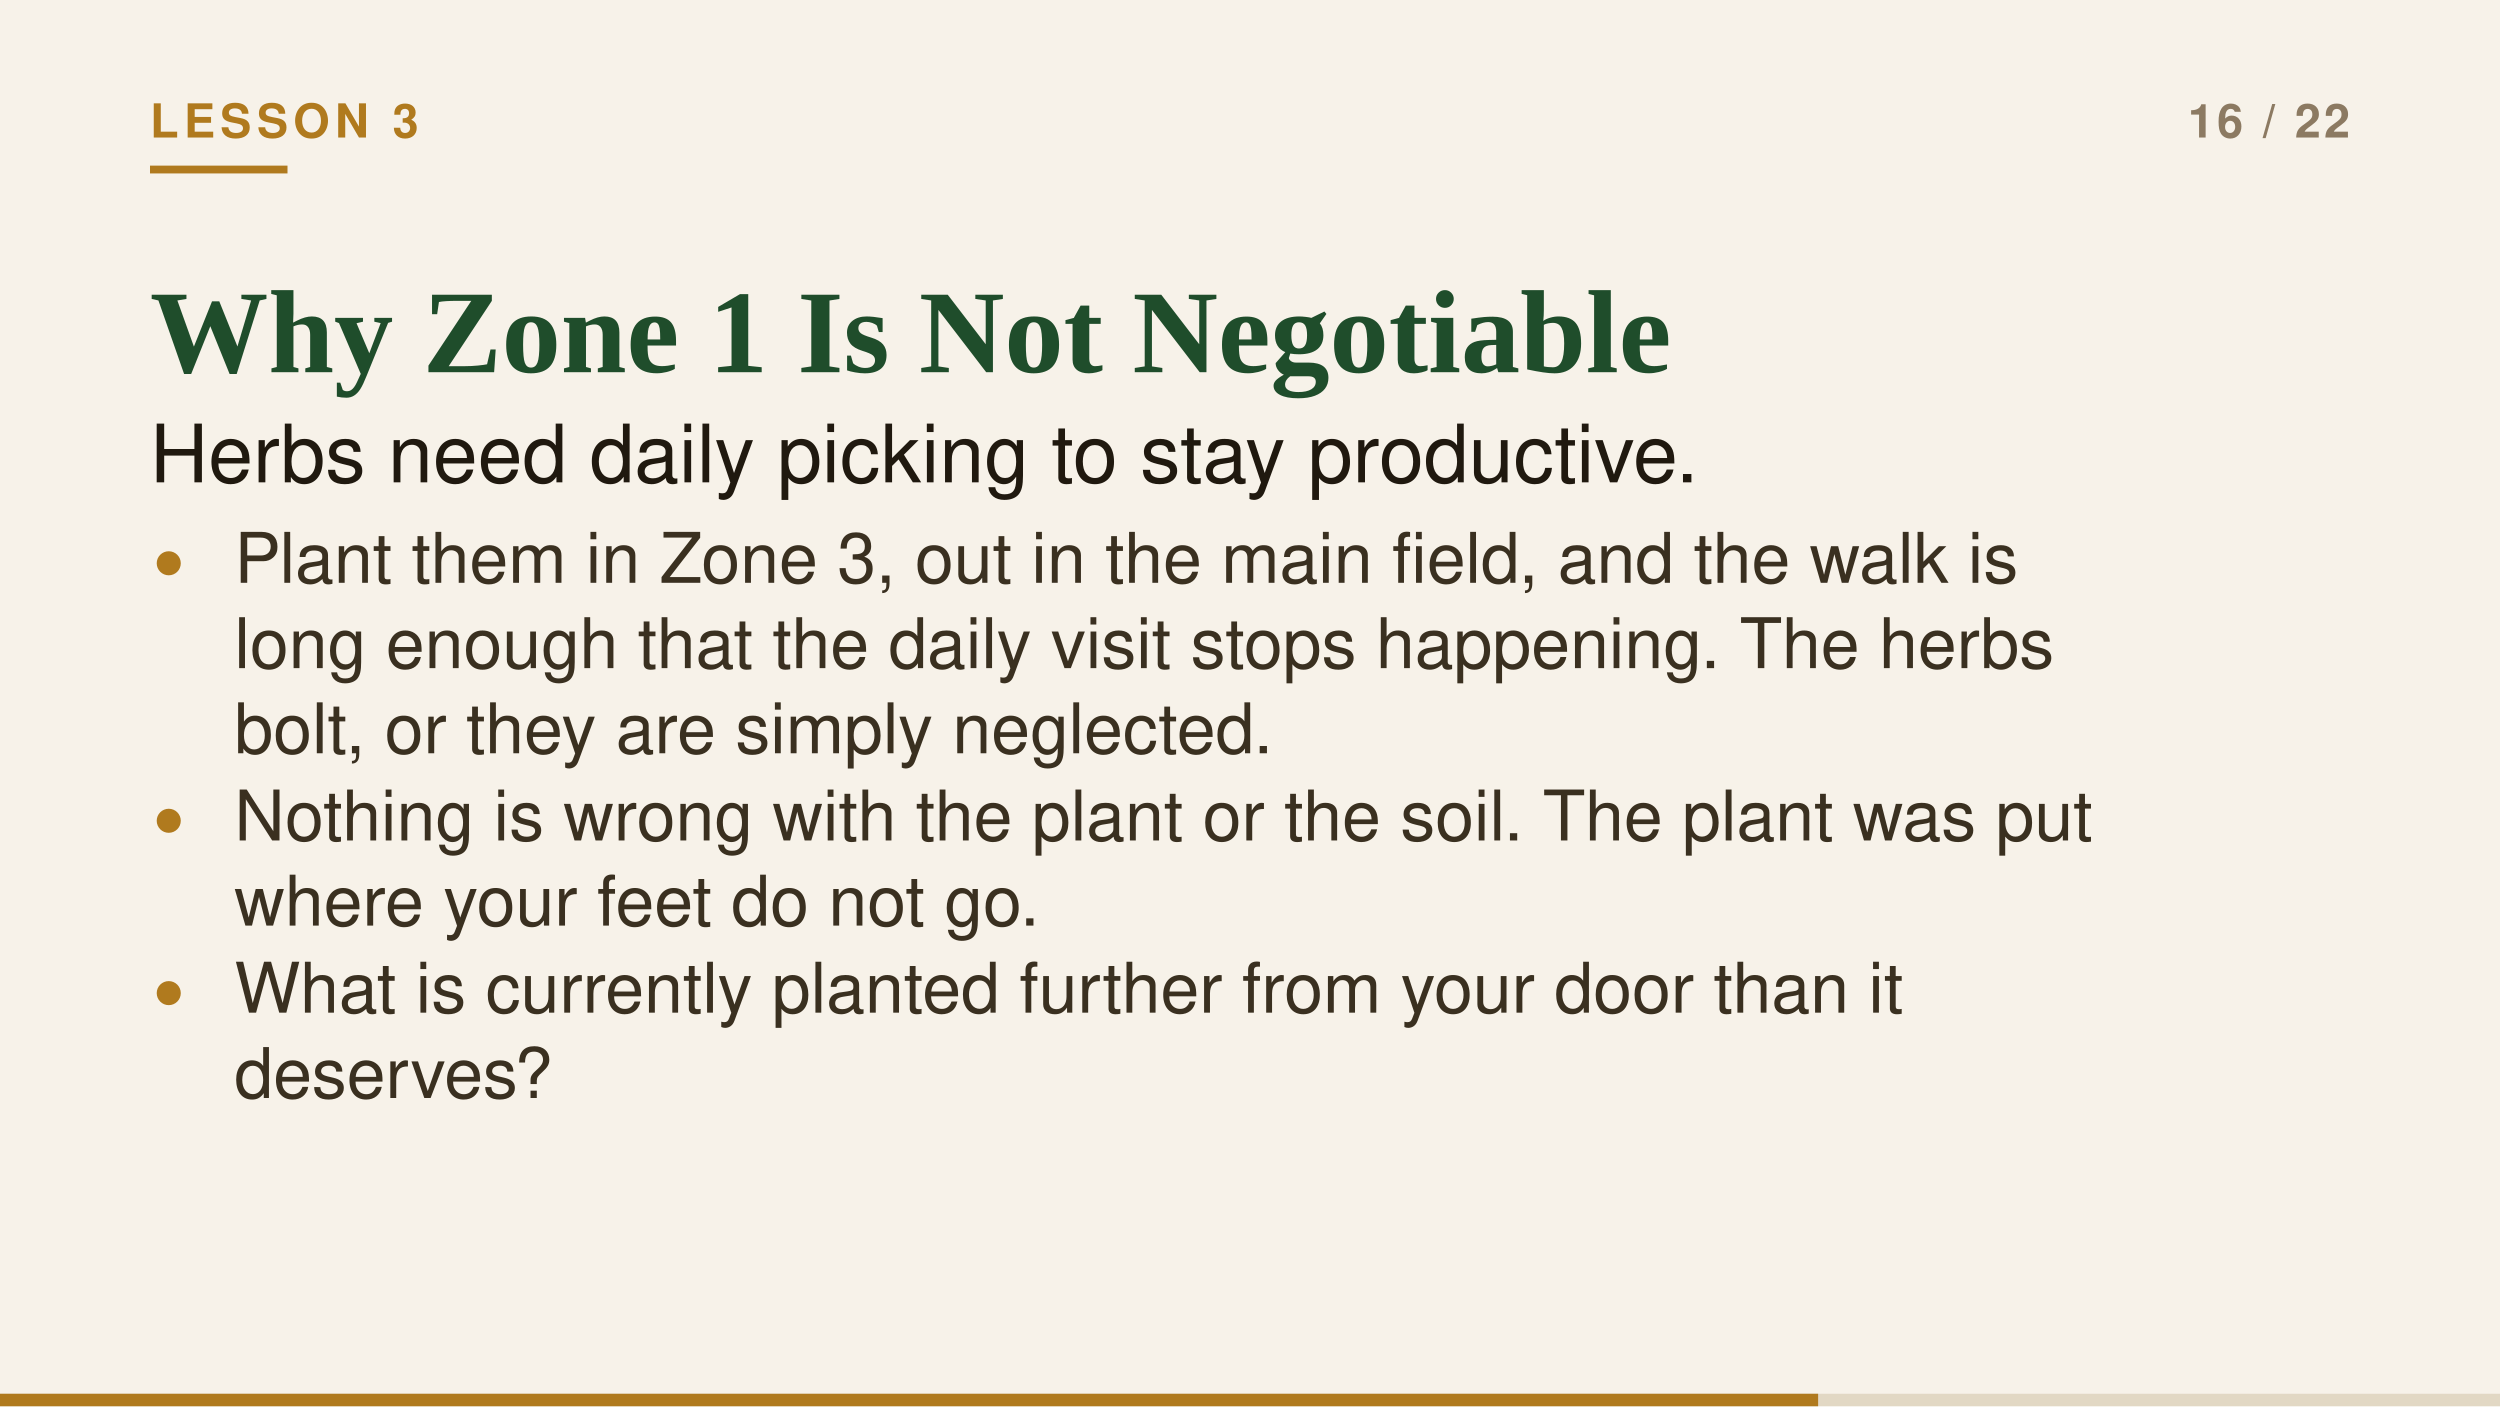
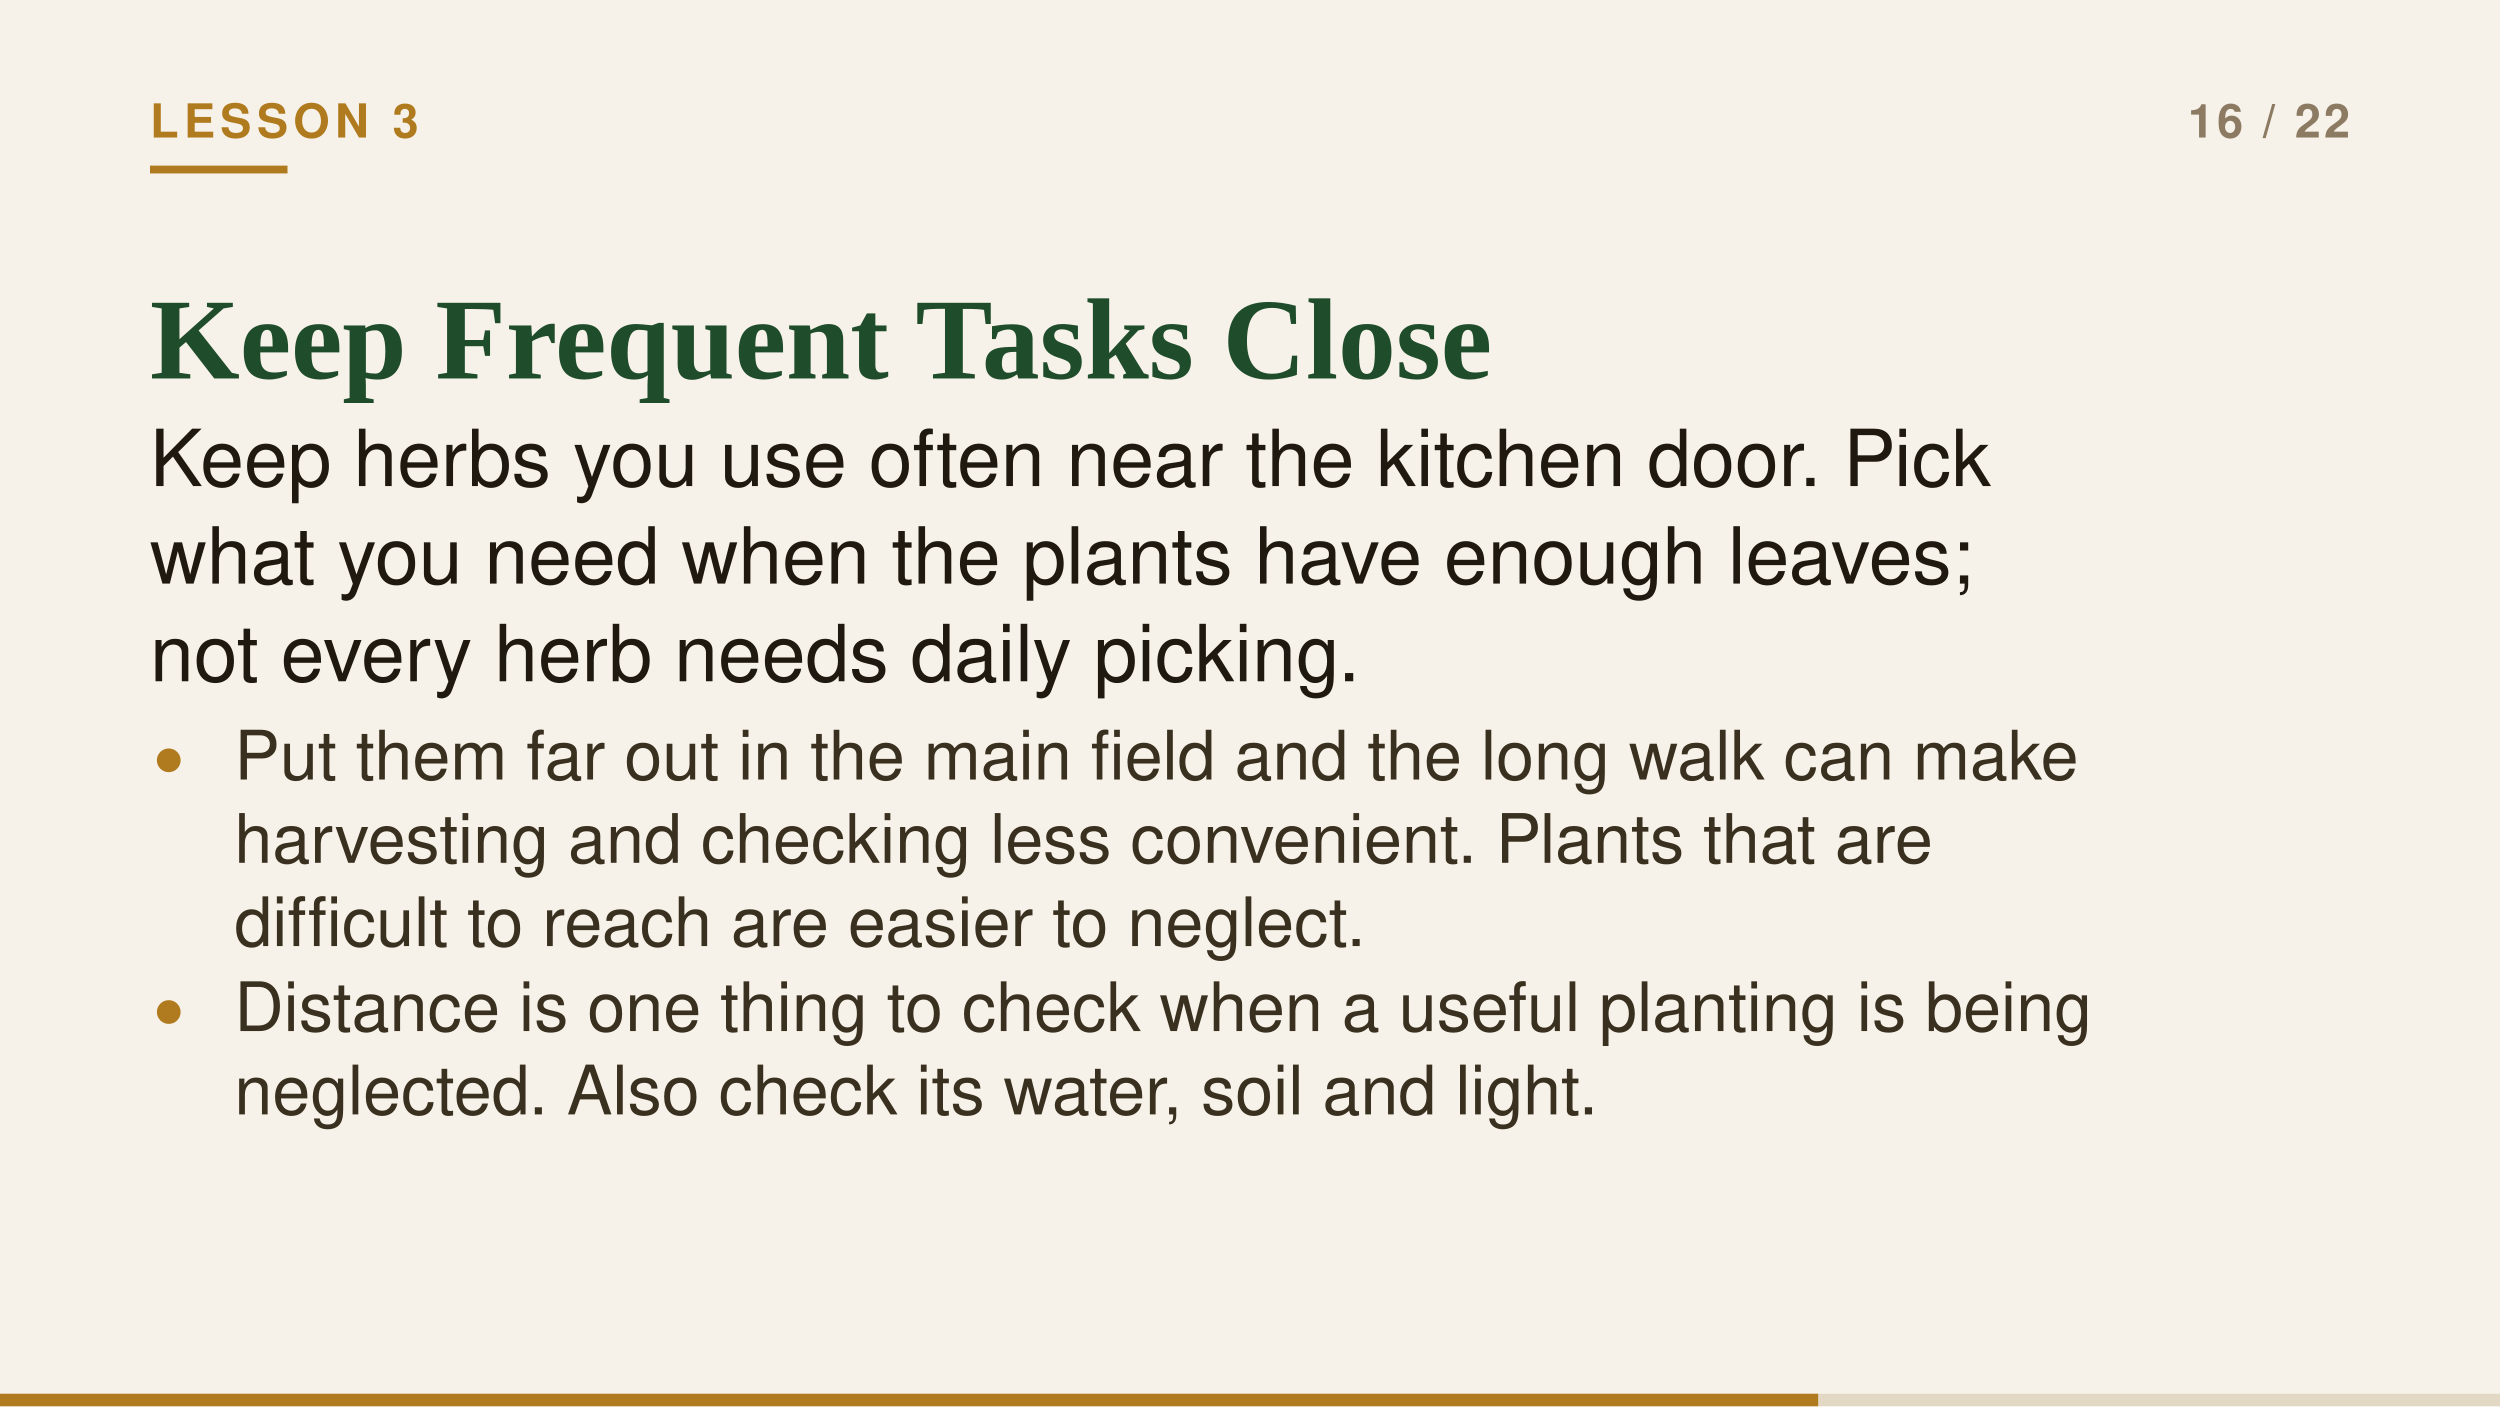
<svg xmlns="http://www.w3.org/2000/svg" viewBox="0 0 1600 900" width="1600" height="900">
  <style>.eye{font:700 30px 'Helvetica Neue',Helvetica,Arial,'Liberation Sans',sans-serif;letter-spacing:3.4px}.num{text-anchor:end;letter-spacing:2px}.hero{font:700 132px Georgia,'Iowan Old Style','Times New Roman',serif}.tag{font:italic 400 58px Georgia,'Iowan Old Style','Times New Roman',serif}.title{font-family:Georgia,'Iowan Old Style','Times New Roman',serif;font-weight:700}.lead{font-family:'Helvetica Neue',Helvetica,Arial,'Liberation Sans',sans-serif;font-weight:400}.point{font-family:'Helvetica Neue',Helvetica,Arial,'Liberation Sans',sans-serif;font-weight:400}.q{font:italic 400 46px Georgia,'Iowan Old Style','Times New Roman',serif}</style>
  <rect width="1600" height="900" fill="#F7F2E9" />
  <text class="eye" font-size="30" x="96" y="88" fill="#B07A1E">LESSON 3</text>
  <text class="eye num" x="1504" y="88" fill="#8C7A62">16 / 22</text>
  <rect x="96" y="106" width="88" height="5" fill="#B07A1E" />
-   <text class="title" font-size="75.7" fill="#1F4D2B">
-     <tspan x="96" y="238.2">Why Zone 1 Is Not Negotiable</tspan>
+   <text class="title" font-size="73.9" fill="#1F4D2B">
+     <tspan x="96" y="242.2">Keep Frequent Tasks Close</tspan>
  </text>
-   <text class="lead" font-size="51.6" fill="#20190F">
-     <tspan x="96" y="308.7">Herbs need daily picking to stay productive.</tspan>
+   <text class="lead" font-size="50.4" fill="#20190F">
+     <tspan x="96" y="311.1">Keep herbs you use often near the kitchen door. Pick</tspan>
+     <tspan x="96" y="373.5">what you need when the plants have enough leaves;</tspan>
+     <tspan x="96" y="436">not every herb needs daily picking.</tspan>
  </text>
-   <circle cx="108" cy="360.5" r="7.7" fill="#B07A1E" />
-   <text class="point" font-size="44.7" fill="#3A3020">
-     <tspan x="150" y="373">Plant them in Zone 3, out in the main field, and the walk is</tspan>
-     <tspan x="150" y="427.6">long enough that the daily visit stops happening. The herbs</tspan>
-     <tspan x="150" y="482.1">bolt, or they are simply neglected.</tspan>
+   <circle cx="108" cy="486.6" r="7.6" fill="#B07A1E" />
+   <text class="point" font-size="43.7" fill="#3A3020">
+     <tspan x="150" y="498.9">Put them far out in the main field and the long walk can make</tspan>
+     <tspan x="150" y="552.2">harvesting and checking less convenient. Plants that are</tspan>
+     <tspan x="150" y="605.5">difficult to reach are easier to neglect.</tspan>
  </text>
-   <circle cx="108" cy="525.3" r="7.7" fill="#B07A1E" />
-   <text class="point" font-size="44.7" fill="#3A3020">
-     <tspan x="150" y="537.9">Nothing is wrong with the plant or the soil. The plant was put</tspan>
-     <tspan x="150" y="592.4">where your feet do not go.</tspan>
-   </text>
-   <circle cx="108" cy="635.6" r="7.7" fill="#B07A1E" />
-   <text class="point" font-size="44.7" fill="#3A3020">
-     <tspan x="150" y="648.1">What is currently planted further from your door than it</tspan>
-     <tspan x="150" y="702.7">deserves?</tspan>
+   <circle cx="108" cy="647.7" r="7.6" fill="#B07A1E" />
+   <text class="point" font-size="43.7" fill="#3A3020">
+     <tspan x="150" y="659.9">Distance is one thing to check when a useful planting is being</tspan>
+     <tspan x="150" y="713.2">neglected. Also check its water, soil and light.</tspan>
  </text>
  <rect x="0" y="892" width="1600" height="8" fill="#E2D8C4" />
  <rect x="0" y="892" width="1163.6" height="8" fill="#B07A1E" />
</svg>
